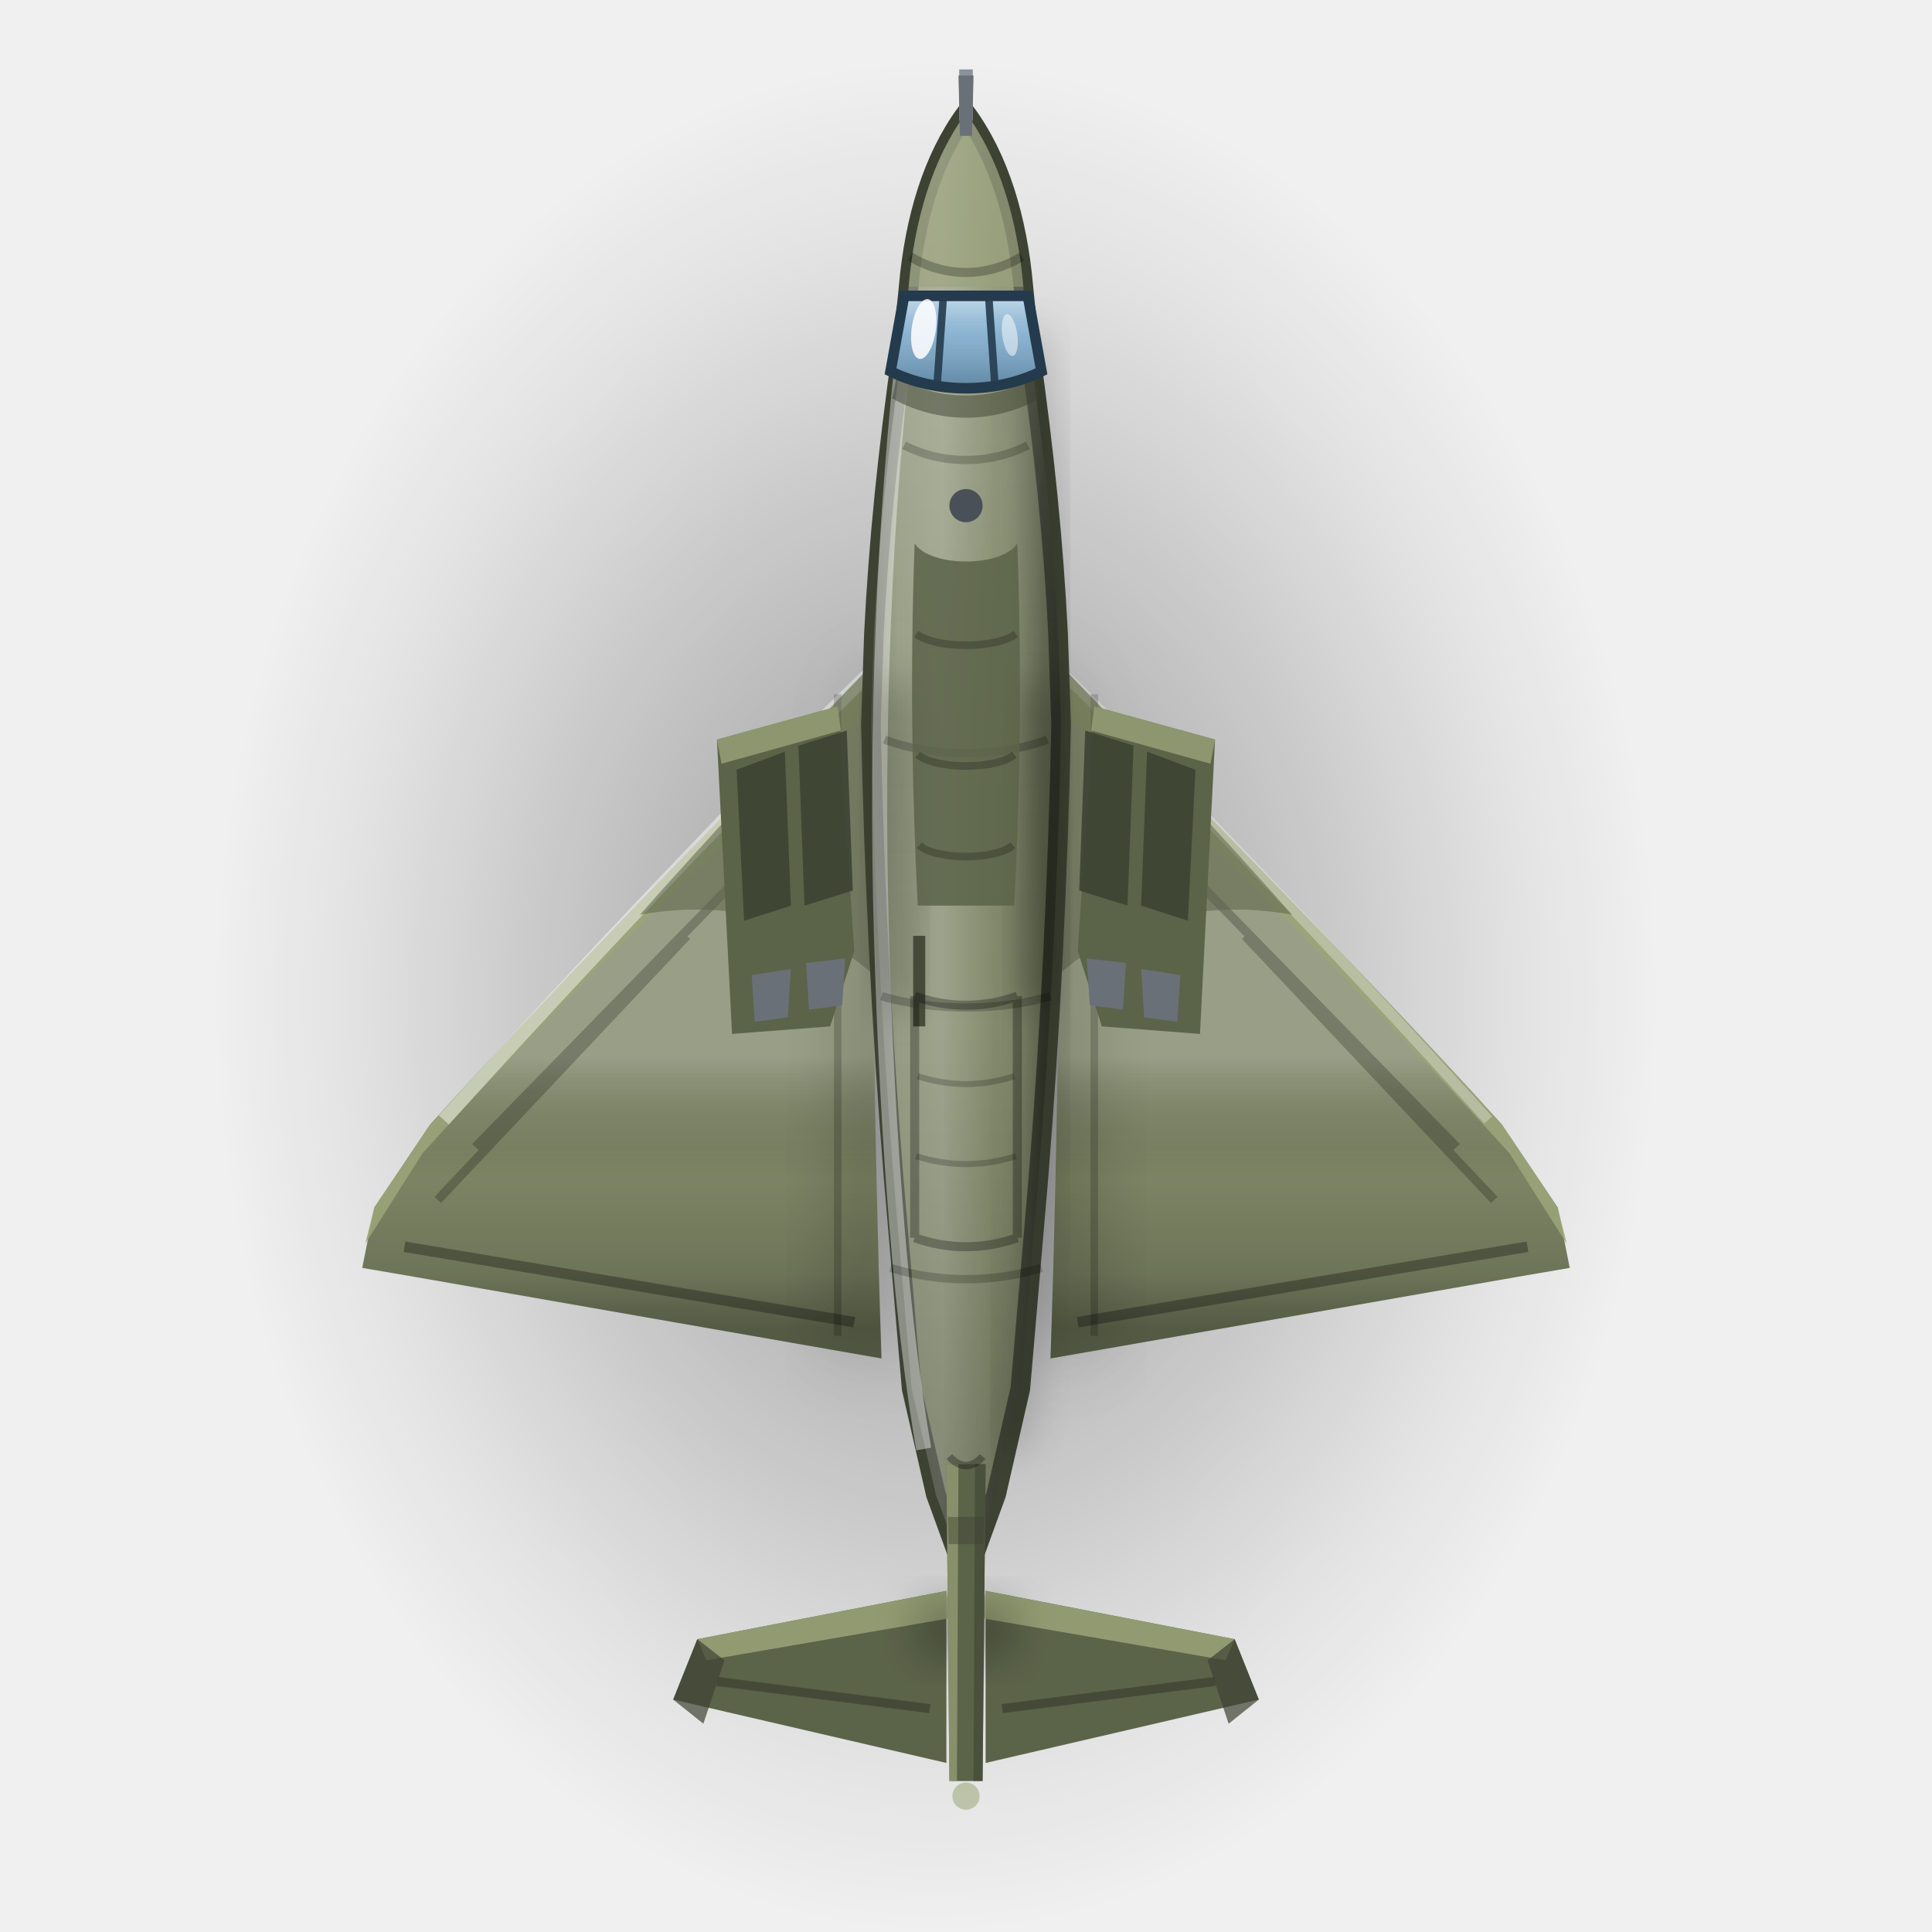
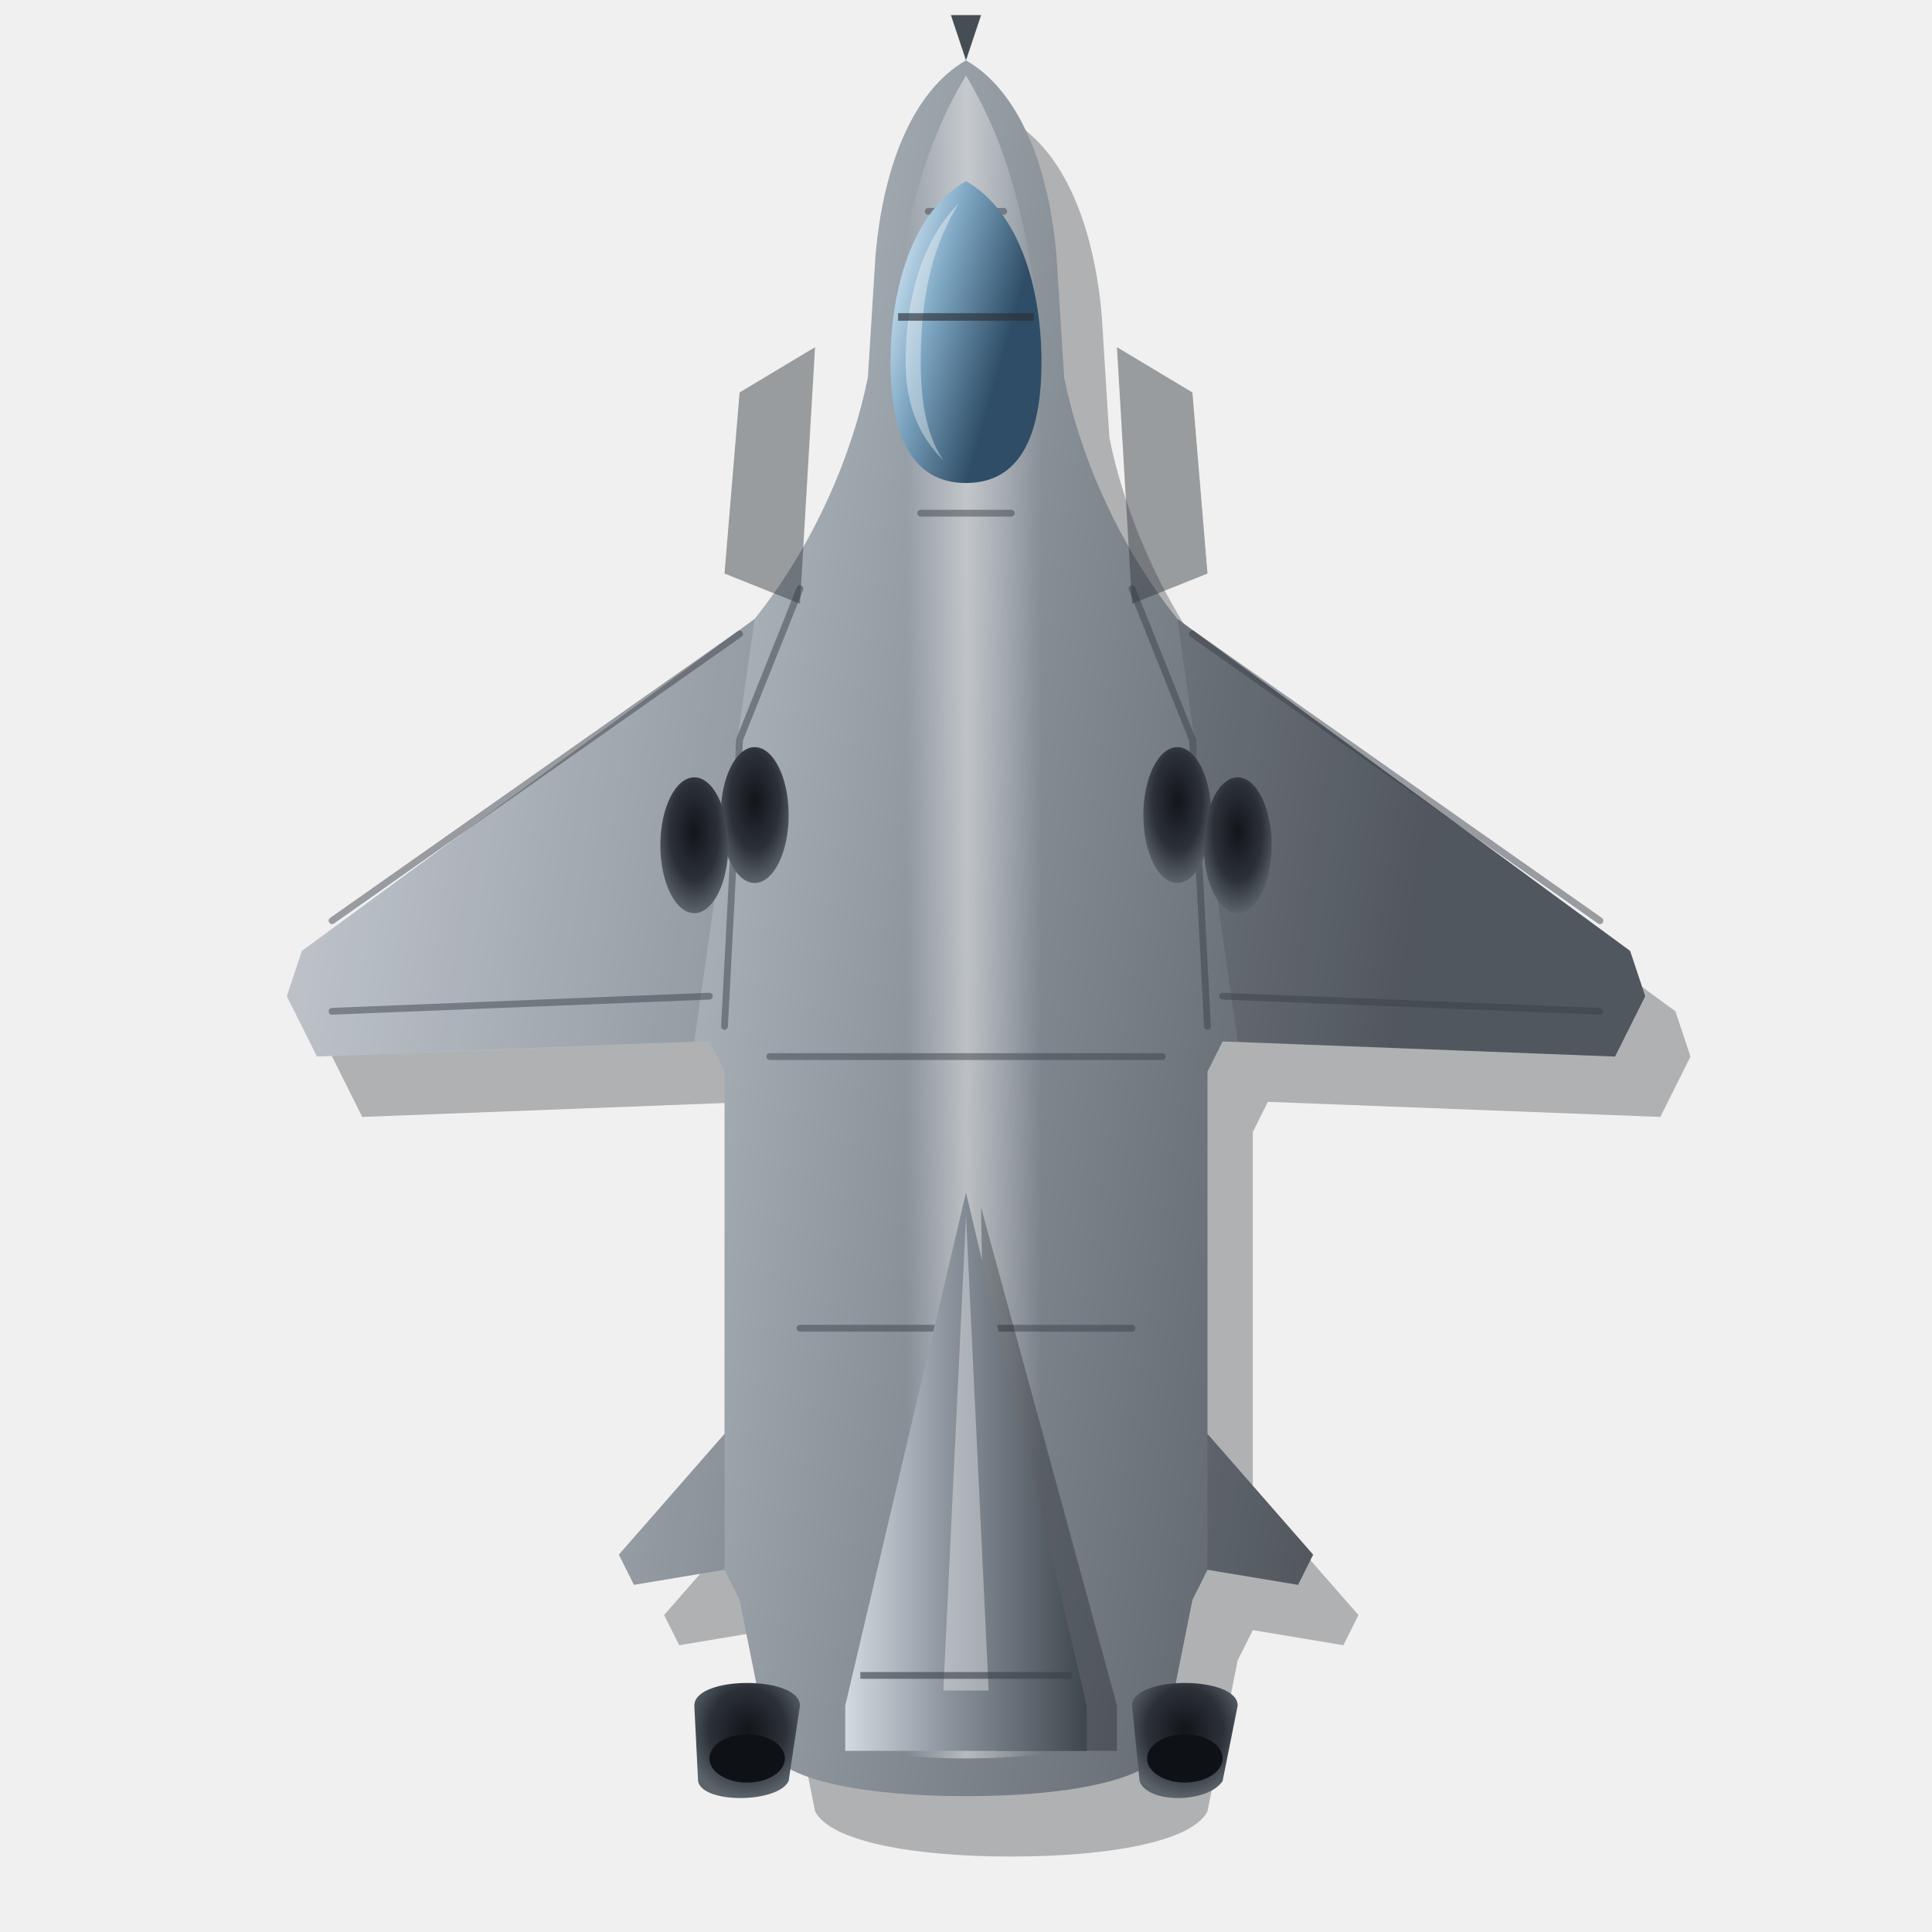
- <svg xmlns="http://www.w3.org/2000/svg" viewBox="0 0 128 128" width="128" height="128">
+ <svg xmlns="http://www.w3.org/2000/svg" viewBox="0 0 256 256">
  <defs>
-     <style>
-     .base{fill:#7c8464}.shade{fill:#5b6349}.dark{fill:#3d4232}.light{fill:#9aa378}.hi{fill:#b8bfa2}
-     .metal{fill:#6a7077}.metalS{fill:#8a929b}.metalL{fill:#4a5057}
-     .glass{fill:#7fa8c9}.glassL{fill:#a9cbdf}.rubber{fill:#2b2e28}
-   </style>
-     <filter id="t16f1" x="-40%" y="-40%" width="180%" height="180%">
-       <feGaussianBlur stdDeviation="1.3" />
-     </filter>
-     <filter id="t16f2" x="-60%" y="-60%" width="220%" height="220%">
-       <feGaussianBlur stdDeviation="2.4" />
-     </filter>
-     <radialGradient id="t16gs" cx=".5" cy=".5" r=".5">
-       <stop offset="0" stop-color="#000" stop-opacity=".36" />
-       <stop offset=".5" stop-color="#000" stop-opacity=".18" />
-       <stop offset=".8" stop-color="#000" stop-opacity=".06" />
-       <stop offset="1" stop-color="#000" stop-opacity="0" />
+     <linearGradient id="g-hull" x1="0.12" y1="0" x2="0.9" y2="0.15">
+       <stop offset="0" stop-color="#d0d6de" />
+       <stop offset="0.34" stop-color="#a8b0b8" />
+       <stop offset="0.62" stop-color="#848c94" />
+       <stop offset="1" stop-color="#5a6068" />
+     </linearGradient>
+     <linearGradient id="g-spine" x1="0.3" y1="0" x2="0.75" y2="0">
+       <stop offset="0" stop-color="#fff" stop-opacity="0" />
+       <stop offset="0.45" stop-color="#fff" stop-opacity="0.45" />
+       <stop offset="1" stop-color="#fff" stop-opacity="0" />
+     </linearGradient>
+     <linearGradient id="g-glass-blue" x1="0.15" y1="0" x2="0.85" y2="0.4">
+       <stop offset="0" stop-color="#cfe4f2" />
+       <stop offset="0.4" stop-color="#7fa8c4" />
+       <stop offset="1" stop-color="#2f4d66" />
+     </linearGradient>
+     <linearGradient id="g-fin" x1="0" y1="0" x2="1" y2="0">
+       <stop offset="0" stop-color="#d2d9e0" />
+       <stop offset="0.42" stop-color="#8c959e" />
+       <stop offset="1" stop-color="#3f474e" />
+     </linearGradient>
+     <radialGradient id="g-nozzle" cx="0.5" cy="0.4" r="0.6">
+       <stop offset="0" stop-color="#12151a" />
+       <stop offset="0.6" stop-color="#2c3138" />
+       <stop offset="1" stop-color="#5b636b" />
    </radialGradient>
-     <linearGradient id="t16g1" gradientUnits="userSpaceOnUse" x1="56" y1="60" x2="72" y2="60">
-       <stop offset="0" stop-color="#000" stop-opacity=".3" />
-       <stop offset=".22" stop-color="#fff" stop-opacity=".2" />
-       <stop offset=".4" stop-color="#fff" stop-opacity=".26" />
-       <stop offset=".62" stop-color="#fff" stop-opacity=".05" />
-       <stop offset=".82" stop-color="#000" stop-opacity=".18" />
-       <stop offset="1" stop-color="#000" stop-opacity=".44" />
-     </linearGradient>
-     <linearGradient id="t16g2" gradientUnits="userSpaceOnUse" x1="64" y1="7" x2="64" y2="119">
-       <stop offset="0" stop-color="#fff" stop-opacity=".2" />
-       <stop offset=".3" stop-color="#fff" stop-opacity=".05" />
-       <stop offset=".55" stop-color="#000" stop-opacity="0" />
-       <stop offset="1" stop-color="#000" stop-opacity=".26" />
-     </linearGradient>
-     <linearGradient id="t16g3" gradientUnits="userSpaceOnUse" x1="26" y1="70" x2="26" y2="88">
-       <stop offset="0" stop-color="#fff" stop-opacity=".22" />
-       <stop offset=".45" stop-color="#000" stop-opacity="0" />
-       <stop offset=".8" stop-color="#000" stop-opacity=".12" />
-       <stop offset="1" stop-color="#000" stop-opacity=".32" />
-     </linearGradient>
-     <linearGradient id="t16g4" gradientUnits="userSpaceOnUse" x1="60" y1="19" x2="60" y2="27">
-       <stop offset="0" stop-color="#e8f4fb" stop-opacity=".85" />
-       <stop offset=".4" stop-color="#9cc4dc" stop-opacity=".4" />
-       <stop offset="1" stop-color="#28495e" stop-opacity=".6" />
-     </linearGradient>
+     <path id="hull" d="     M128 8 C135 12 139 22 140 34 L141 50     C143 60 148 72 156 82 L216 126 L218 132 L214 140     L162 138 L160 142 L160 190     L174 206 L172 210 L160 208 L158 212     L154 232 C152 236 141 238 128 238     C115 238 104 236 102 232 L98 212 L96 208     L84 210 L82 206 L96 190 L96 142     L94 138 L42 140 L38 132 L40 126     L100 82 C108 72 113 60 115 50 L116 34     C117 22 121 12 128 8 Z" />
  </defs>
-   <ellipse cx="62" cy="66" rx="48" ry="62" fill="url(#t16gs)" />
-   <path class="base" d="M57.8 44 C50 52 38 64 28.5 74.5 L24.8 80 L24 84 L27.5 84.6 L58.4 90 C57.9 75 57.7 59 57.8 44 Z" />
-   <path d="M57.8 44 C50 52 38 64 28.5 74.5 L24.8 80 L24 84 L27.5 84.6 L58.4 90 C57.9 75 57.7 59 57.8 44 Z" fill="url(#t16g3)" />
-   <path class="light" d="M57.8 44 C50 52 38 64 28.5 74.5 L24.8 80 L24.2 82.4 L28 76.4 C37.6 65.8 49.6 53.8 58.6 46.4 Z" opacity=".9" />
-   <path d="M57.6 44.6 C50 52 39 63.6 29.4 74.2" stroke="#fff" stroke-width=".9" opacity=".45" fill="none" />
-   <path d="M57.6 45 L60.4 45 L59 89.4 L55.2 89 Z" fill="#000" opacity=".2" filter="url(#t16f2)" />
-   <path d="M52 55 L31.5 76 M45.5 62 L29 79.5" stroke="#000" stroke-width=".6" opacity=".22" fill="none" />
-   <path d="M26.8 82.6 L56.6 87.6" stroke="#000" stroke-width=".7" opacity=".3" fill="none" />
-   <path d="M55.5 46 L55.5 88.5" stroke="#000" stroke-width=".5" opacity=".18" fill="none" />
-   <path class="shade" d="M57.8 44 C52.6 49.4 47 55.4 42.4 60.6 C48 59.6 53.6 60.8 57.9 64.6 C57.8 57.6 57.8 50.6 57.8 44 Z" opacity=".55" />
-   <path class="base" d="M70.2 44 C78 52 90 64 99.5 74.5 L103.2 80 L104 84 L100.5 84.6 L69.6 90 C70.1 75 70.3 59 70.2 44 Z" />
-   <path d="M70.2 44 C78 52 90 64 99.5 74.5 L103.2 80 L104 84 L100.5 84.6 L69.6 90 C70.1 75 70.3 59 70.2 44 Z" fill="url(#t16g3)" />
-   <path class="light" d="M70.2 44 C78 52 90 64 99.5 74.5 L103.2 80 L103.8 82.4 L100 76.4 C90.4 65.8 78.4 53.8 69.4 46.4 Z" opacity=".9" />
-   <path d="M70.4 44.6 C78 52 89 63.6 98.6 74.2" stroke="#fff" stroke-width=".7" opacity=".3" fill="none" />
-   <path d="M70.4 45 L67.6 45 L69 89.4 L72.8 89 Z" fill="#000" opacity=".2" filter="url(#t16f2)" />
-   <path d="M76 55 L96.5 76 M82.5 62 L99 79.5" stroke="#000" stroke-width=".6" opacity=".22" fill="none" />
-   <path d="M101.2 82.6 L71.4 87.6" stroke="#000" stroke-width=".7" opacity=".3" fill="none" />
-   <path d="M72.5 46 L72.5 88.5" stroke="#000" stroke-width=".5" opacity=".18" fill="none" />
-   <path class="shade" d="M70.2 44 C75.4 49.4 81 55.4 85.6 60.6 C80 59.6 74.4 60.8 70.1 64.6 C70.2 57.6 70.2 50.6 70.2 44 Z" opacity=".55" />
-   <path class="shade" d="M62.7 105.4 L46.2 108.6 L44.6 112.6 L62.7 116.8 Z" />
-   <path class="shade" d="M65.3 105.4 L81.8 108.6 L83.4 112.6 L65.3 116.8 Z" />
-   <path class="light" d="M62.7 105.4 L46.2 108.6 L46.8 110 L63 107.2 Z" opacity=".85" />
-   <path class="light" d="M65.3 105.4 L81.8 108.6 L81.2 110 L65 107.2 Z" opacity=".85" />
-   <path d="M47.5 111.4 L61.6 113.2 M80.5 111.4 L66.4 113.2" stroke="#000" stroke-width=".6" opacity=".25" fill="none" />
-   <path class="dark" d="M44.6 112.6 L46.2 108.6 L48 110 L46.6 114.2 Z" opacity=".7" />
-   <path class="dark" d="M83.4 112.6 L81.8 108.6 L80 110 L81.4 114.2 Z" opacity=".7" />
-   <path class="shade" d="M47.5 49 L55.5 46.8 L56.6 63 L55 68 L48.5 68.5 Z" />
-   <path class="light" d="M47.5 49 L55.5 46.8 L55.7 48.4 L47.8 50.6 Z" opacity=".8" />
-   <path class="dark" d="M48.8 51 L52 49.8 L52.4 60 L49.3 61 Z M52.9 49.4 L56.1 48.4 L56.5 59 L53.3 60 Z" opacity=".9" />
-   <path class="metal" d="M49.8 64.6 L52.4 64.2 L52.2 67.4 L50 67.7 Z M53.4 63.8 L56 63.5 L55.8 66.6 L53.6 66.9 Z" />
-   <path class="shade" d="M80.5 49 L72.5 46.8 L71.4 63 L73 68 L79.5 68.5 Z" />
-   <path class="light" d="M80.5 49 L72.5 46.8 L72.3 48.4 L80.2 50.6 Z" opacity=".8" />
-   <path class="dark" d="M79.2 51 L76 49.8 L75.6 60 L78.7 61 Z M75.1 49.4 L71.9 48.4 L71.5 59 L74.7 60 Z" opacity=".9" />
-   <path class="metal" d="M78.2 64.6 L75.6 64.2 L75.8 67.4 L78 67.7 Z M74.6 63.8 L72 63.5 L72.2 66.6 L74.4 66.9 Z" />
-   <path class="base" d="M64 7.5 C61.8 10.5 60.6 14.5 60.2 19 L59.8 23 C58.8 30 58.2 36 57.9 42 L57.7 48 C57.9 58 58.4 68 59.2 78 L60.4 92 L62 99 L64 104.5 L66 99 L67.6 92 L68.8 78 C69.6 68 70.1 58 70.3 48 L70.1 42 C69.8 36 69.2 30 68.2 23 L67.8 19 C67.4 14.5 66.2 10.5 64 7.5 Z" stroke="#3d4232" stroke-width="1.3" />
-   <path d="M64 7.5 C61.8 10.5 60.6 14.5 60.2 19 L59.8 23 C58.8 30 58.2 36 57.9 42 L57.7 48 C57.9 58 58.4 68 59.2 78 L60.4 92 L62 99 L64 104.5 L66 99 L67.6 92 L68.8 78 C69.6 68 70.1 58 70.3 48 L70.1 42 C69.8 36 69.2 30 68.2 23 L67.8 19 C67.4 14.5 66.2 10.5 64 7.5 Z" fill="url(#t16g1)" />
-   <path d="M64 7.5 C61.8 10.5 60.6 14.5 60.2 19 L59.8 23 C58.8 30 58.2 36 57.9 42 L57.7 48 C57.9 58 58.4 68 59.2 78 L60.4 92 L62 99 L64 104.5 L66 99 L67.6 92 L68.8 78 C69.6 68 70.1 58 70.3 48 L70.1 42 C69.8 36 69.2 30 68.2 23 L67.8 19 C67.4 14.5 66.2 10.5 64 7.5 Z" fill="url(#t16g2)" />
-   <path d="M60 22 C58.6 34 58 48 58.4 62 C58.8 76 59.8 88 61.2 96" stroke="#fff" stroke-width="1" opacity=".4" fill="none" />
-   <path d="M68 22 C69.4 34 70 48 69.6 62 C69.2 76 68.2 88 66.8 96" stroke="#000" stroke-width="1.6" opacity=".24" fill="none" filter="url(#t16f1)" />
-   <path d="M58 45.4 L60.6 45.2 L60.6 66.8 L58.6 66.8 Z" fill="#000" opacity=".22" filter="url(#t16f1)" />
-   <path d="M70 45.4 L67.4 45.2 L67.4 66.8 L69.4 66.8 Z" fill="#000" opacity=".22" filter="url(#t16f1)" />
-   <path d="M60.6 106 L67.4 106 L67 110 L61 110 Z" fill="#000" opacity=".22" filter="url(#t16f1)" />
-   <path class="light" d="M64 7.5 C61.8 10.5 60.6 14.5 60.2 19 L67.8 19 C67.4 14.5 66.2 10.5 64 7.5 Z" opacity=".55" />
-   <path d="M60.3 17 C62.6 18.4 65.4 18.4 67.7 17" stroke="#000" stroke-width=".6" opacity=".25" fill="none" />
-   <path d="M64 4.6 L64 8" stroke="#8a929b" stroke-width=".9" fill="none" />
-   <path d="M59.9 29.5 C62.4 30.8 65.6 30.8 68.1 29.5 M58.6 49 C61.8 50.2 66.2 50.2 69.4 49 M58.4 66 C61.8 67 66.2 67 69.6 66 M59 84 C62.2 85 65.8 85 69 84" stroke="#000" stroke-width=".55" opacity=".2" fill="none" />
-   <circle class="metalL" cx="64" cy="33.5" r="1.1" />
-   <path class="shade" d="M60.6 36 C60.3 44 60.4 52 60.8 60 L67.2 60 C67.6 52 67.7 44 67.4 36 C66.4 37.6 61.6 37.6 60.6 36 Z" opacity=".85" />
-   <path d="M60.7 42 C62 43 66 43 67.3 42 M60.8 50 C62 51 66 51 67.2 50 M60.9 56 C62 57 66 57 67.1 56" stroke="#000" stroke-width=".5" opacity=".22" fill="none" />
-   <path class="dark" d="M60.5 62 L61.3 62 L61.3 68 L60.5 68 Z" opacity=".9" />
-   <path d="M60.6 66 L60.6 82 M67.4 66 L67.4 82 M60.6 66 C62.8 66.8 65.2 66.8 67.4 66 M60.6 82 C62.8 82.8 65.2 82.8 67.4 82" stroke="#000" stroke-width=".6" opacity=".28" fill="none" />
-   <path d="M60.8 71.3 C63 72 65 72 67.2 71.3 M60.7 76.6 C62.9 77.3 65.1 77.3 67.3 76.6" stroke="#000" stroke-width=".4" opacity=".2" fill="none" />
-   <path class="dark" d="M59.4 25 C62.2 26.6 65.8 26.6 68.6 25 L68.9 26.4 C65.8 28.1 62.2 28.1 59.1 26.4 Z" opacity=".5" />
-   <path class="glass" d="M59.9 19.6 L68.1 19.6 L69 24.6 C66 26.1 62 26.1 59 24.6 Z" />
-   <path d="M59.9 19.6 L68.1 19.6 L69 24.6 C66 26.1 62 26.1 59 24.6 Z" fill="url(#t16g4)" />
-   <path d="M59.9 19.6 L68.1 19.6 L69 24.6 C66 26.1 62 26.1 59 24.6 Z" fill="none" stroke="#243b4d" stroke-width=".7" />
-   <path d="M62.5 19.6 L62.1 25.3 M65.5 19.6 L65.9 25.3" stroke="#243b4d" stroke-width=".5" opacity=".9" fill="none" />
-   <ellipse cx="61.2" cy="21.8" rx=".8" ry="2" transform="rotate(8 61.2 21.8)" fill="#fff" opacity=".85" />
-   <ellipse cx="66.9" cy="22.2" rx=".5" ry="1.4" transform="rotate(-8 66.9 22.2)" fill="#fff" opacity=".5" />
-   <path class="metal" d="M63.5 5 L64.5 5 L64.4 9 L63.6 9 Z" />
-   <path class="shade" d="M62.7 97 L65.3 97 L65.1 118 L62.9 118 Z" />
-   <path class="light" d="M62.7 97 L63.5 97 L63.4 118 L62.9 118 Z" opacity=".7" />
-   <path class="dark" d="M65.3 97 L64.6 97 L64.5 118 L65.1 118 Z" opacity=".6" />
-   <path class="dark" d="M62.8 100.5 L65.2 100.5 L65.15 102.3 L62.85 102.3 Z" opacity=".45" />
-   <path d="M62.9 96.5 C63.6 97.3 64.4 97.3 65.1 96.5" stroke="#000" stroke-width=".5" opacity=".3" fill="none" />
-   <circle class="hi" cx="64" cy="119" r=".9" opacity=".9" />
+   <g id="unit">
+     <use href="#hull" fill="#0a0d11" opacity="0.28" transform="translate(6,8)" />
+     <use href="#hull" fill="url(#g-hull)" />
+     <g fill="#000" fill-opacity="0.10">
+       <path d="M156 82 L216 126 L218 132 L214 140 L164 138 Z" />
+       <path d="M100 82 L40 126 L38 132 L42 140 L92 138 Z" />
+       <path d="M160 190 L174 206 L172 210 L160 208 Z" />
+       <path d="M96 190 L82 206 L84 210 L96 208 Z" />
+     </g>
+     <path fill="url(#g-spine)" d="     M128 10 C134 20 136 30 138 44 L139 82 L146 138 L148 190 L146 230     C142 234 114 234 110 230 L108 190 L110 138 L117 82 L118 44     C120 30 122 20 128 10 Z" />
+     <g fill="none" stroke="#394047" stroke-opacity="0.48" stroke-width="0.9" stroke-linecap="round">
+       <path d="M150 78 L158 98 L160 136" />
+       <path d="M106 78 L98 98 L96 136" />
+       <path d="M212 134 L162 132" />
+       <path d="M44 134 L94 132" />
+       <path d="M158 84 L212 122" />
+       <path d="M98 84 L44 122" />
+       <path d="M123 28 L133 28" />
+       <path d="M122 68 L134 68" />
+       <path d="M154 140 L102 140" />
+       <path d="M150 176 L106 176" />
+     </g>
+     <g fill="#2f363d" fill-opacity="0.45">
+       <path d="M148 46 L158 52 L160 76 L150 80 Z" />
+       <path d="M108 46 L98 52 L96 76 L106 80 Z" />
+     </g>
+     <g fill="url(#g-nozzle)">
+       <ellipse cx="156" cy="108" rx="4.5" ry="9" />
+       <ellipse cx="164" cy="112" rx="4.5" ry="9" />
+       <ellipse cx="100" cy="108" rx="4.5" ry="9" />
+       <ellipse cx="92" cy="112" rx="4.5" ry="9" />
+     </g>
+     <path fill="url(#g-glass-blue)" d="     M128 24 C135 28 138 38 138 48 C138 58 135 64 128 64     C121 64 118 58 118 48 C118 38 121 28 128 24 Z" />
+     <path fill="#fff" fill-opacity="0.38" d="     M127 27 C124 32 122 38 122 48 C122 54 123 58 125 61     C122 58 120 54 120 48 C120 38 123 31 127 27 Z" />
+     <path fill="none" stroke="#2b3137" stroke-width="1" stroke-opacity="0.65" d="M119 42 L137 42" />
+     <path fill="#0e1216" fill-opacity="0.3" d="M130 160 L148 226 L148 232 L132 232 L131 226 Z" />
+     <path fill="url(#g-fin)" d="M128 158 L144 226 L144 232 L112 232 L112 226 Z" />
+     <path fill="#fff" fill-opacity="0.35" d="M128 161 L131 224 L125 224 Z" />
+     <path fill="none" stroke="#394047" stroke-opacity="0.6" stroke-width="0.9" d="M114 222 L142 222" />
+     <path fill="url(#g-nozzle)" d="M150 226 C150 222 164 222 164 226 L162 236 C160 239 152 239 151 236 Z" />
+     <ellipse cx="157" cy="233" rx="5" ry="3.2" fill="#0e1116" />
+     <path fill="url(#g-nozzle)" d="M92 226 C92 222 106 222 106 226 L104.5 236 C103 239 93 239 92.5 236 Z" />
+     <ellipse cx="99" cy="233" rx="5" ry="3.2" fill="#0e1116" />
+     <path d="M128 8 L130 2 L126 2 Z" fill="#464e55" />
+   </g>
</svg>
